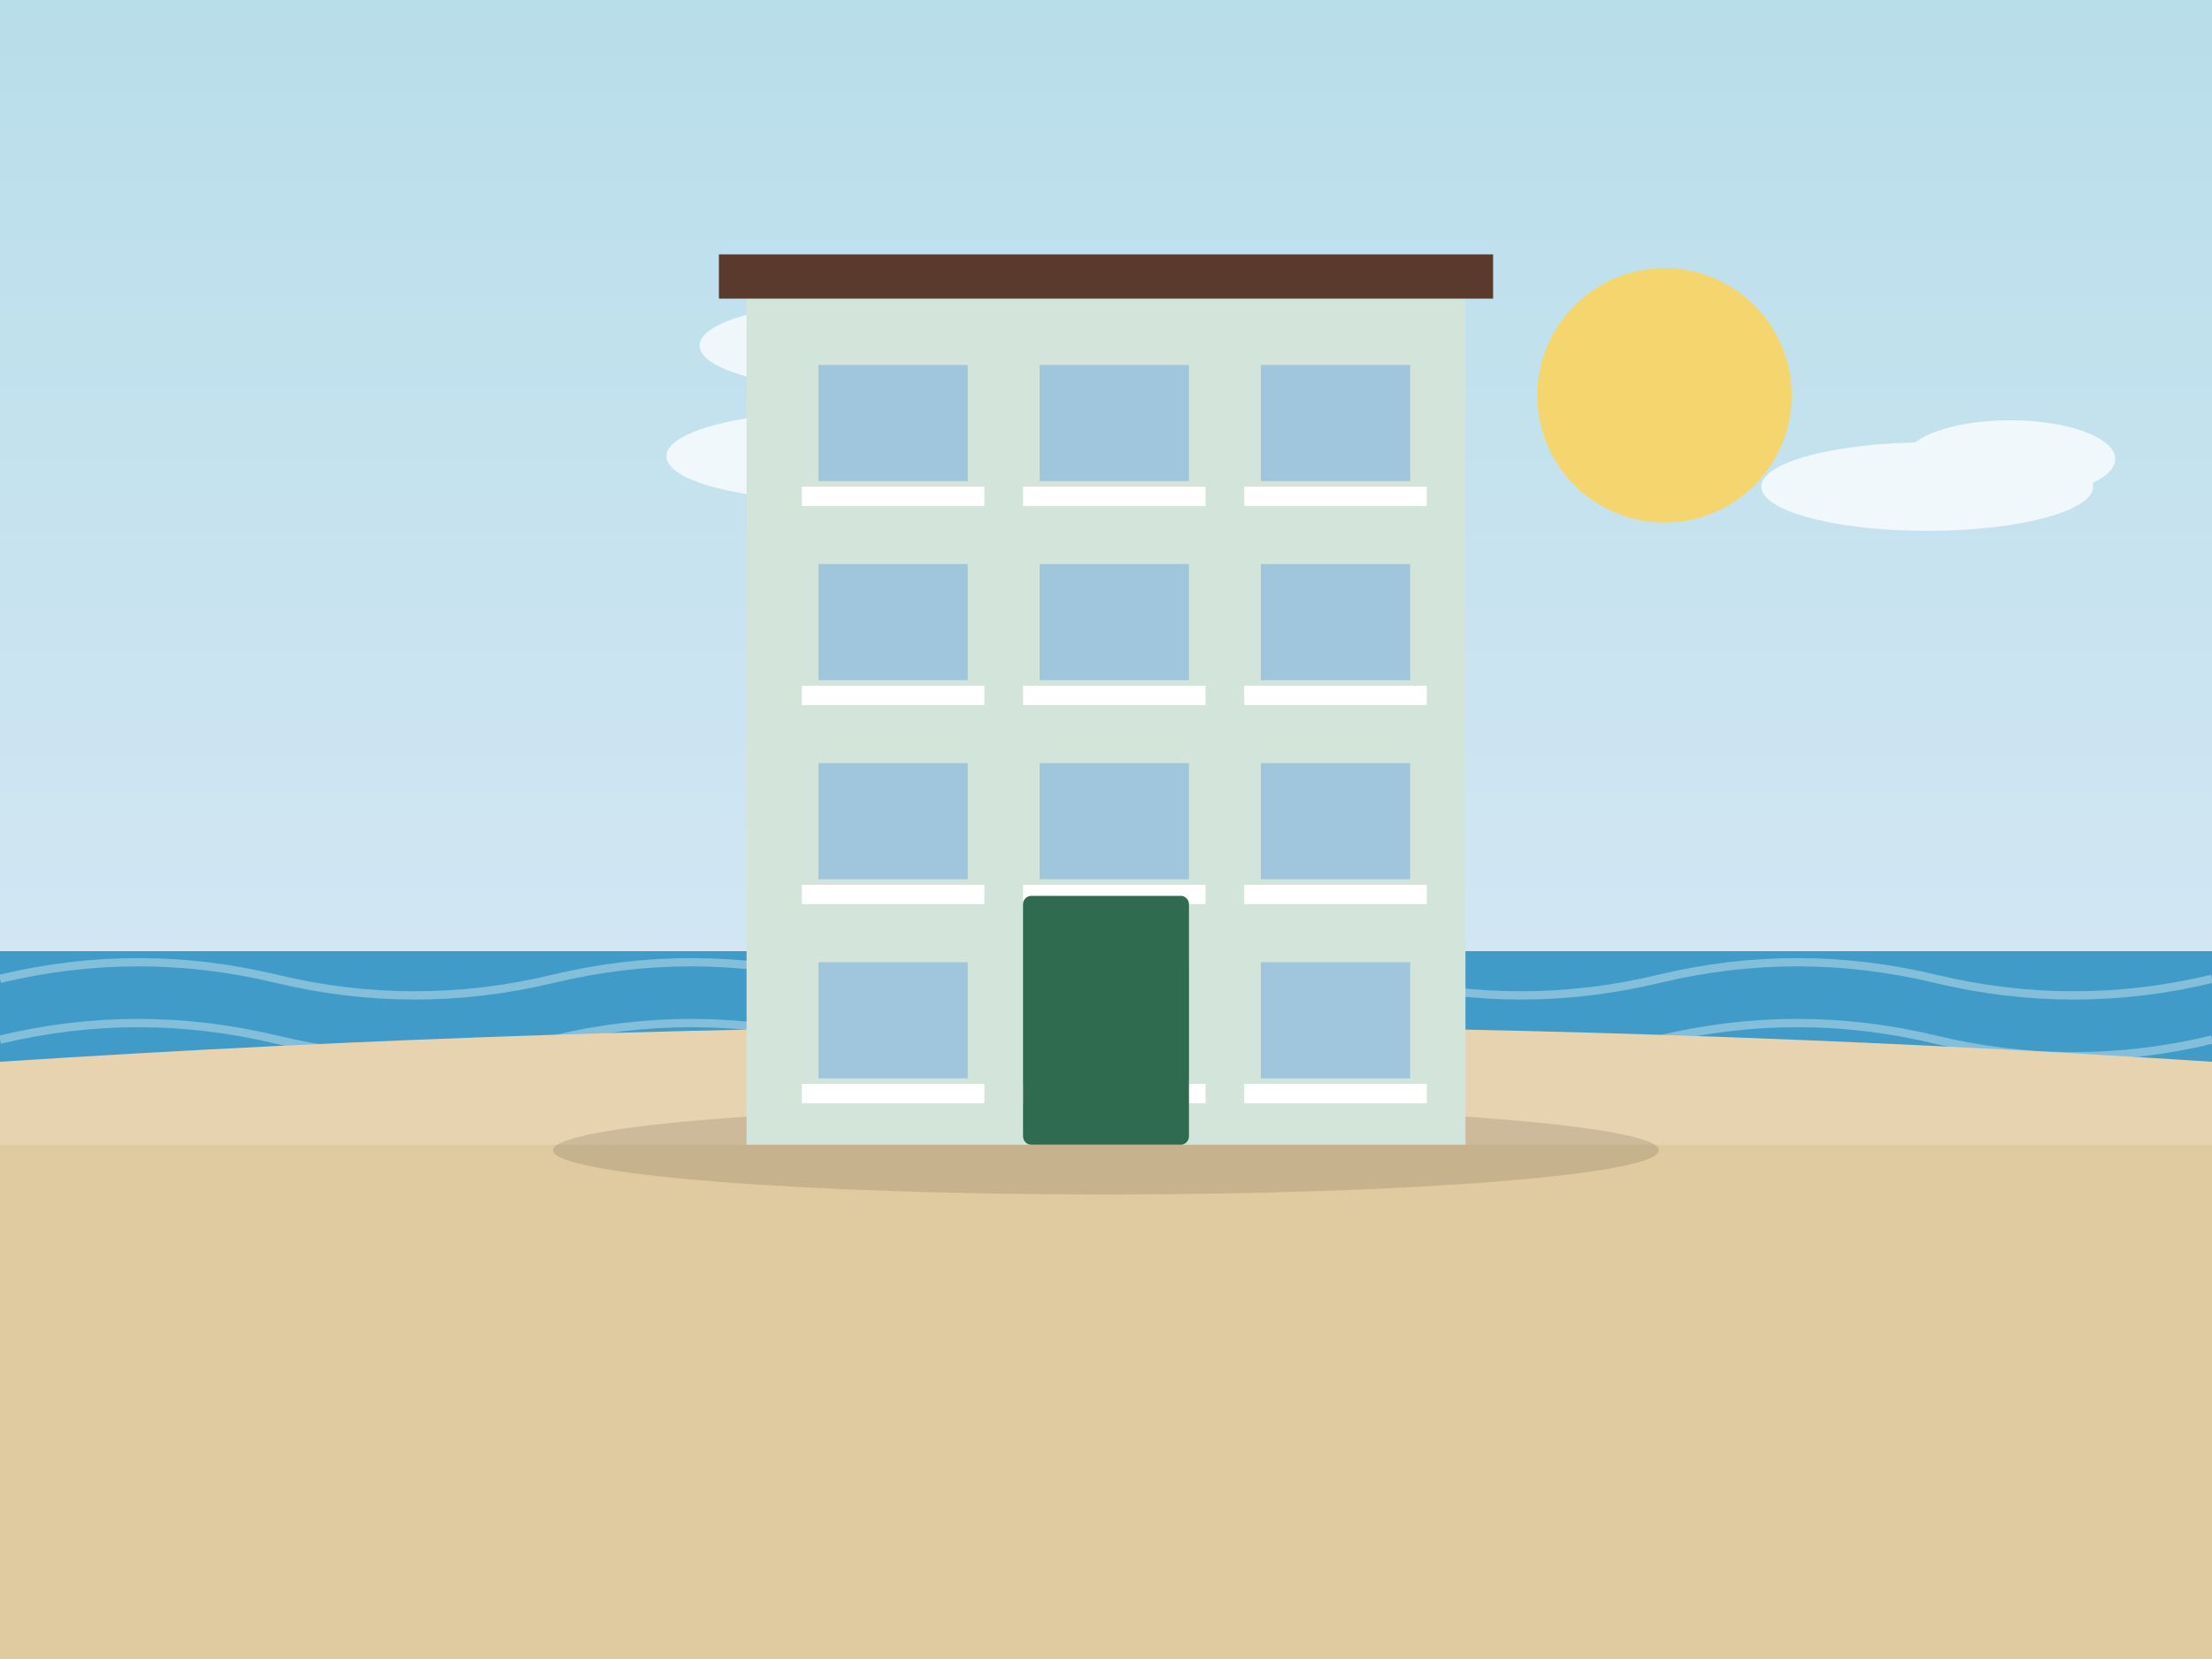
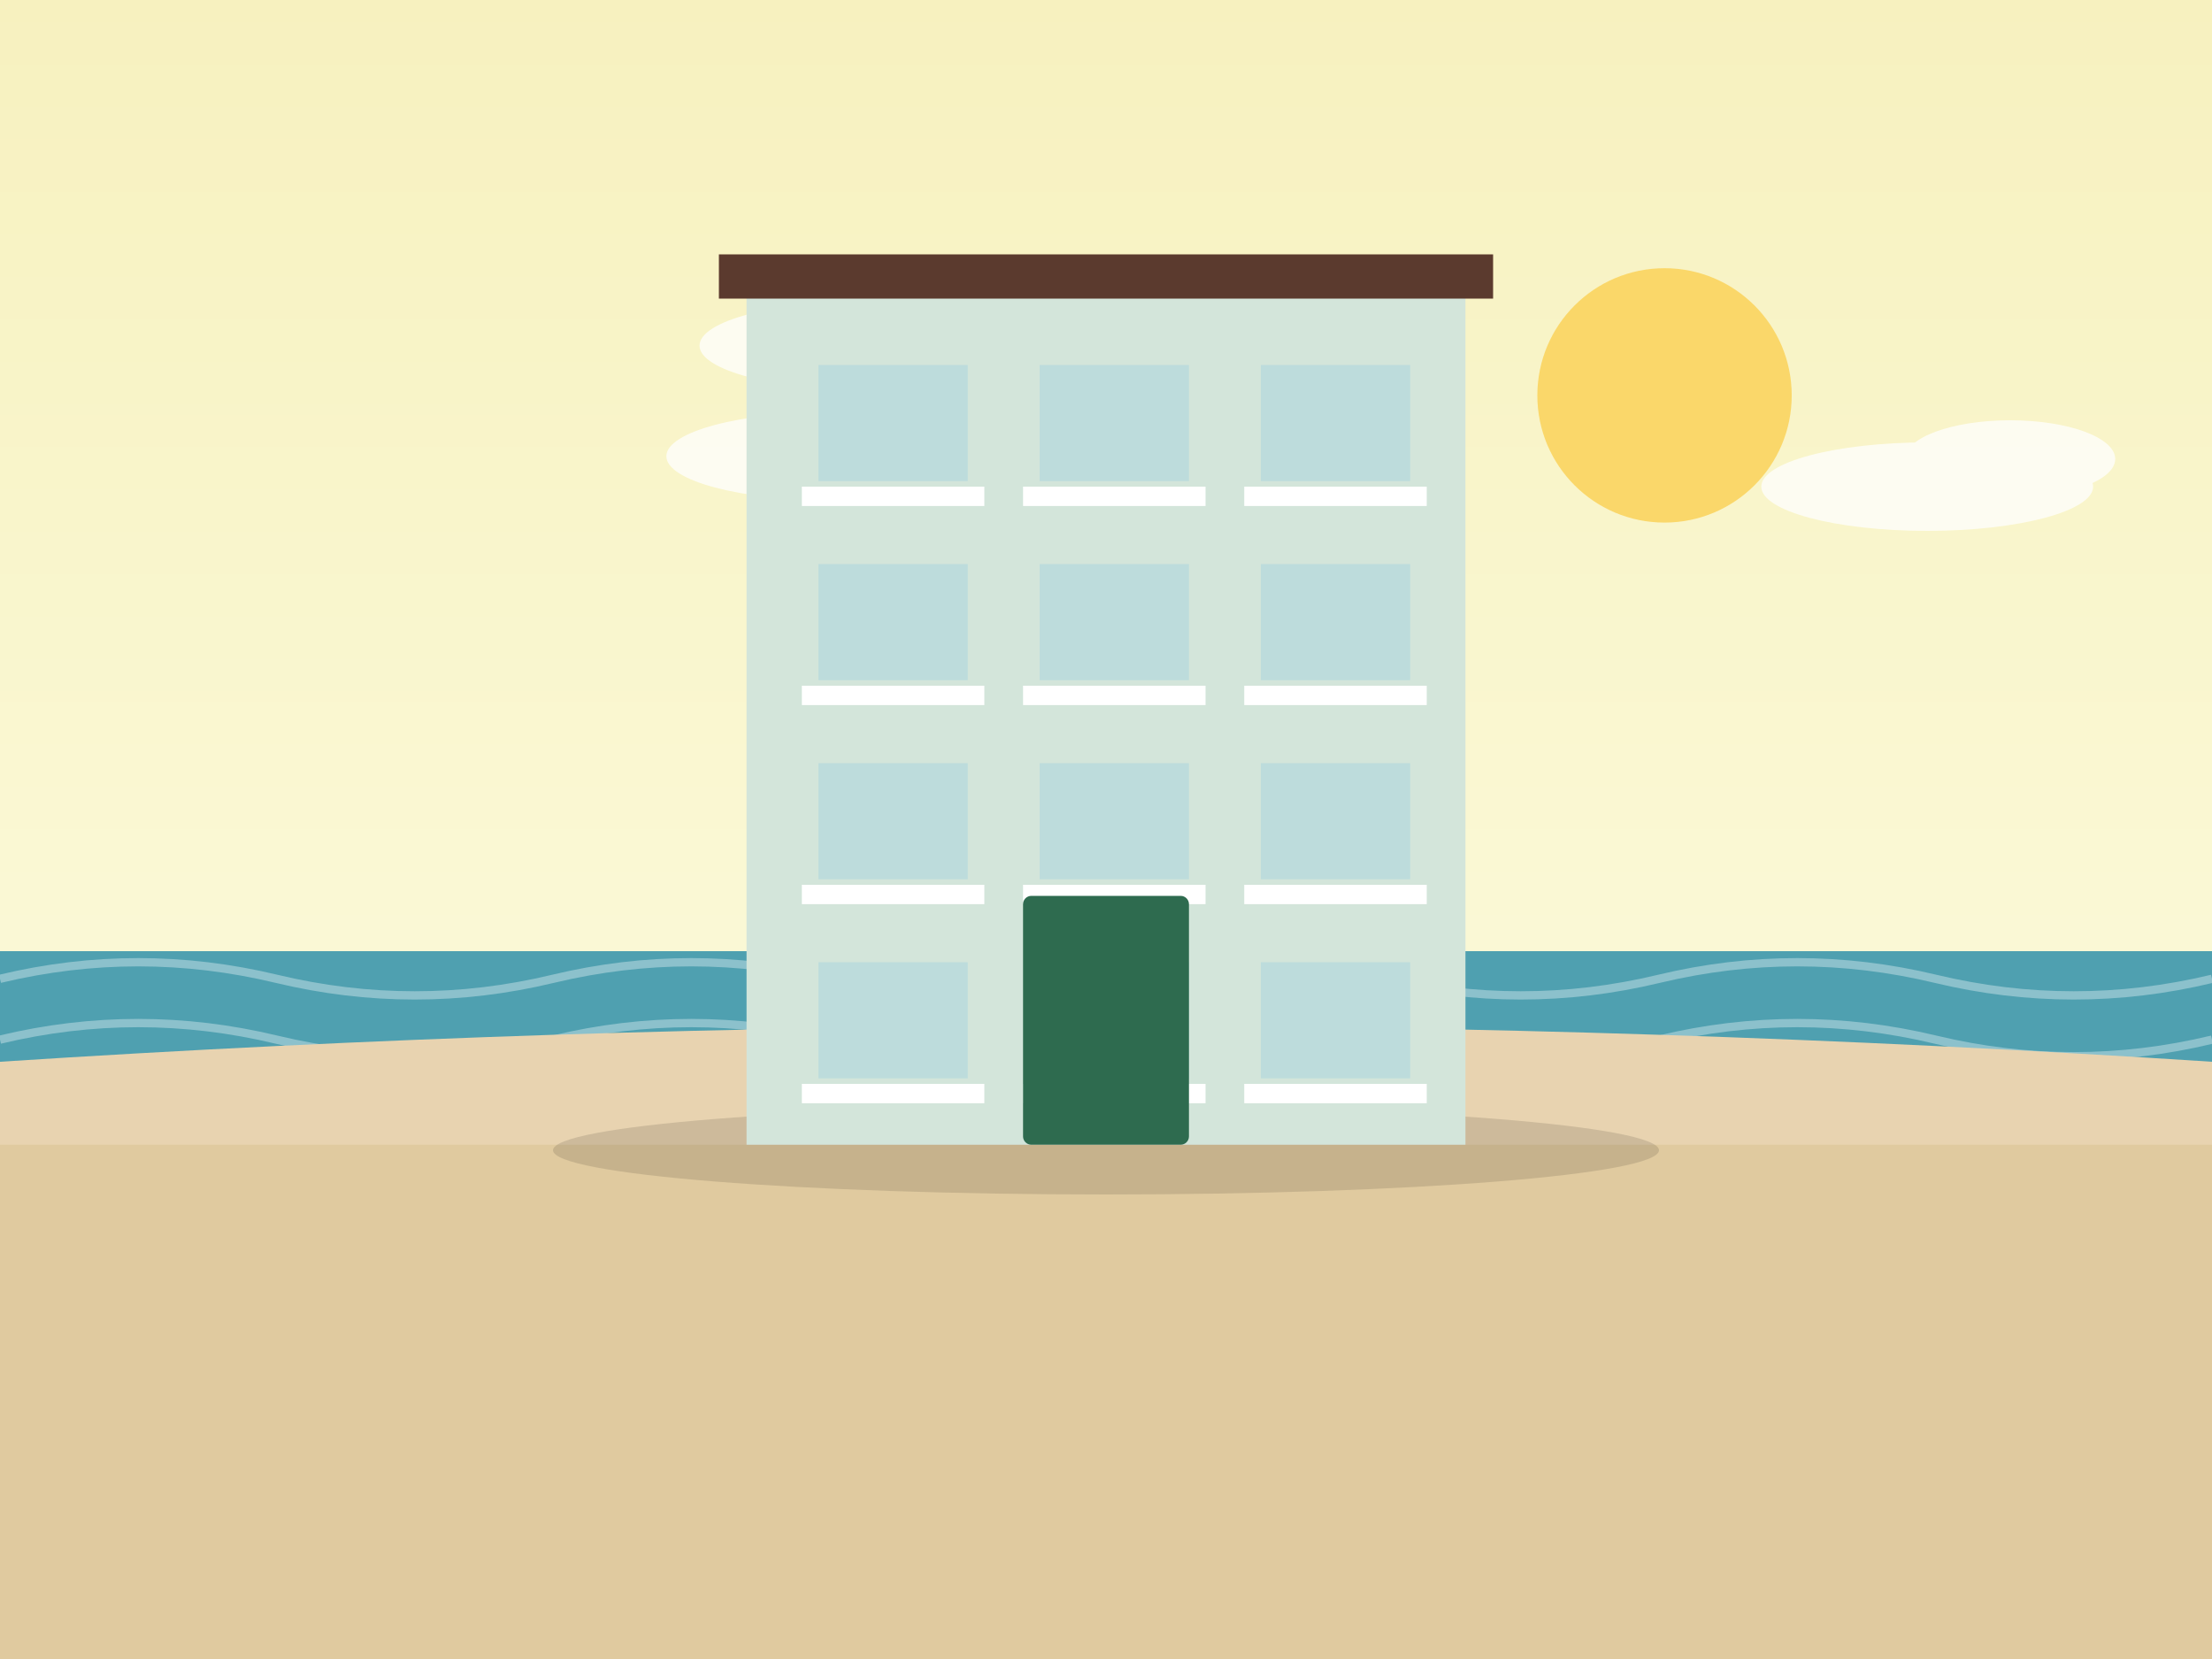
<svg xmlns="http://www.w3.org/2000/svg" viewBox="0 0 800 600" role="img" aria-label="Elevated cottage a short walk to the beach in Brigantine, NJ">
  <defs>
    <linearGradient id="s" x1="0" y1="0" x2="0" y2="1">
-       <stop offset="0" stop-color="hsl(195,55%,82%)" />
-       <stop offset="1" stop-color="hsl(220,70%,94%)" />
+       <stop offset="0" stop-color="hsl(53,78%,86%)" />
+       <stop offset="1" stop-color="hsl(63,95%,95%)" />
    </linearGradient>
  </defs>
  <rect width="800" height="600" fill="url(#s)" />
  <circle cx="602" cy="143" r="46" fill="#fbd45f" opacity=".9" />
  <g fill="#fff" opacity=".75">
    <ellipse cx="301" cy="165" rx="60" ry="16" />
    <ellipse cx="331" cy="155" rx="38" ry="14" />
  </g>
  <g fill="#fff" opacity=".75">
    <ellipse cx="697" cy="176" rx="60" ry="16" />
    <ellipse cx="727" cy="166" rx="38" ry="14" />
  </g>
  <g fill="#fff" opacity=".75">
    <ellipse cx="313" cy="125" rx="60" ry="16" />
    <ellipse cx="343" cy="115" rx="38" ry="14" />
  </g>
-   <rect y="344" width="800" height="256" fill="hsl(200,55%,52%)" />
+   <rect y="344" width="800" height="256" fill="hsl(190,38%,50%)" />
  <path d="M0 354 q50 -12 100 0 t100 0 t100 0 t100 0 t100 0 t100 0 t100 0 t100 0" fill="none" stroke="#fff" stroke-opacity=".35" stroke-width="3" />
  <path d="M0 376 q50 -12 100 0 t100 0 t100 0 t100 0 t100 0 t100 0 t100 0 t100 0" fill="none" stroke="#fff" stroke-opacity=".35" stroke-width="3" />
  <path d="M0 398 q50 -12 100 0 t100 0 t100 0 t100 0 t100 0 t100 0 t100 0 t100 0" fill="none" stroke="#fff" stroke-opacity=".35" stroke-width="3" />
  <path d="M0 420 q50 -12 100 0 t100 0 t100 0 t100 0 t100 0 t100 0 t100 0 t100 0" fill="none" stroke="#fff" stroke-opacity=".35" stroke-width="3" />
  <path d="M0 442 q50 -12 100 0 t100 0 t100 0 t100 0 t100 0 t100 0 t100 0 t100 0" fill="none" stroke="#fff" stroke-opacity=".35" stroke-width="3" />
  <path d="M0 464 q50 -12 100 0 t100 0 t100 0 t100 0 t100 0 t100 0 t100 0 t100 0" fill="none" stroke="#fff" stroke-opacity=".35" stroke-width="3" />
  <path d="M0 384 Q400.0 358 800 384 V600 H0Z" fill="hsl(38,55%,80%)" />
  <rect y="414" width="800" height="600" fill="hsl(40,50%,72%)" opacity=".6" />
  <ellipse cx="400" cy="416" rx="200" ry="16" fill="#000" opacity=".12" />
  <rect x="270" y="104" width="260" height="310" fill="#d3e5da" />
  <rect x="260" y="92" width="280" height="16" fill="#5b3a2e" />
-   <rect x="296" y="132" width="54" height="42" fill="#9fc6dd" />
+   <rect x="296" y="132" width="54" height="42" fill="#bddcdc" />
  <rect x="290" y="176" width="66" height="7" fill="#fff" />
-   <rect x="376" y="132" width="54" height="42" fill="#9fc6dd" />
+   <rect x="376" y="132" width="54" height="42" fill="#bddcdc" />
  <rect x="370" y="176" width="66" height="7" fill="#fff" />
-   <rect x="456" y="132" width="54" height="42" fill="#9fc6dd" />
+   <rect x="456" y="132" width="54" height="42" fill="#bddcdc" />
  <rect x="450" y="176" width="66" height="7" fill="#fff" />
-   <rect x="296" y="204" width="54" height="42" fill="#9fc6dd" />
+   <rect x="296" y="204" width="54" height="42" fill="#bddcdc" />
  <rect x="290" y="248" width="66" height="7" fill="#fff" />
-   <rect x="376" y="204" width="54" height="42" fill="#9fc6dd" />
+   <rect x="376" y="204" width="54" height="42" fill="#bddcdc" />
  <rect x="370" y="248" width="66" height="7" fill="#fff" />
-   <rect x="456" y="204" width="54" height="42" fill="#9fc6dd" />
+   <rect x="456" y="204" width="54" height="42" fill="#bddcdc" />
  <rect x="450" y="248" width="66" height="7" fill="#fff" />
-   <rect x="296" y="276" width="54" height="42" fill="#9fc6dd" />
+   <rect x="296" y="276" width="54" height="42" fill="#bddcdc" />
  <rect x="290" y="320" width="66" height="7" fill="#fff" />
-   <rect x="376" y="276" width="54" height="42" fill="#9fc6dd" />
+   <rect x="376" y="276" width="54" height="42" fill="#bddcdc" />
  <rect x="370" y="320" width="66" height="7" fill="#fff" />
-   <rect x="456" y="276" width="54" height="42" fill="#9fc6dd" />
+   <rect x="456" y="276" width="54" height="42" fill="#bddcdc" />
  <rect x="450" y="320" width="66" height="7" fill="#fff" />
-   <rect x="296" y="348" width="54" height="42" fill="#9fc6dd" />
+   <rect x="296" y="348" width="54" height="42" fill="#bddcdc" />
  <rect x="290" y="392" width="66" height="7" fill="#fff" />
-   <rect x="376" y="348" width="54" height="42" fill="#9fc6dd" />
+   <rect x="376" y="348" width="54" height="42" fill="#bddcdc" />
  <rect x="370" y="392" width="66" height="7" fill="#fff" />
-   <rect x="456" y="348" width="54" height="42" fill="#9fc6dd" />
+   <rect x="456" y="348" width="54" height="42" fill="#bddcdc" />
  <rect x="450" y="392" width="66" height="7" fill="#fff" />
  <rect x="370" y="324" width="60" height="90" rx="3" fill="#2e6b4f" />
</svg>
